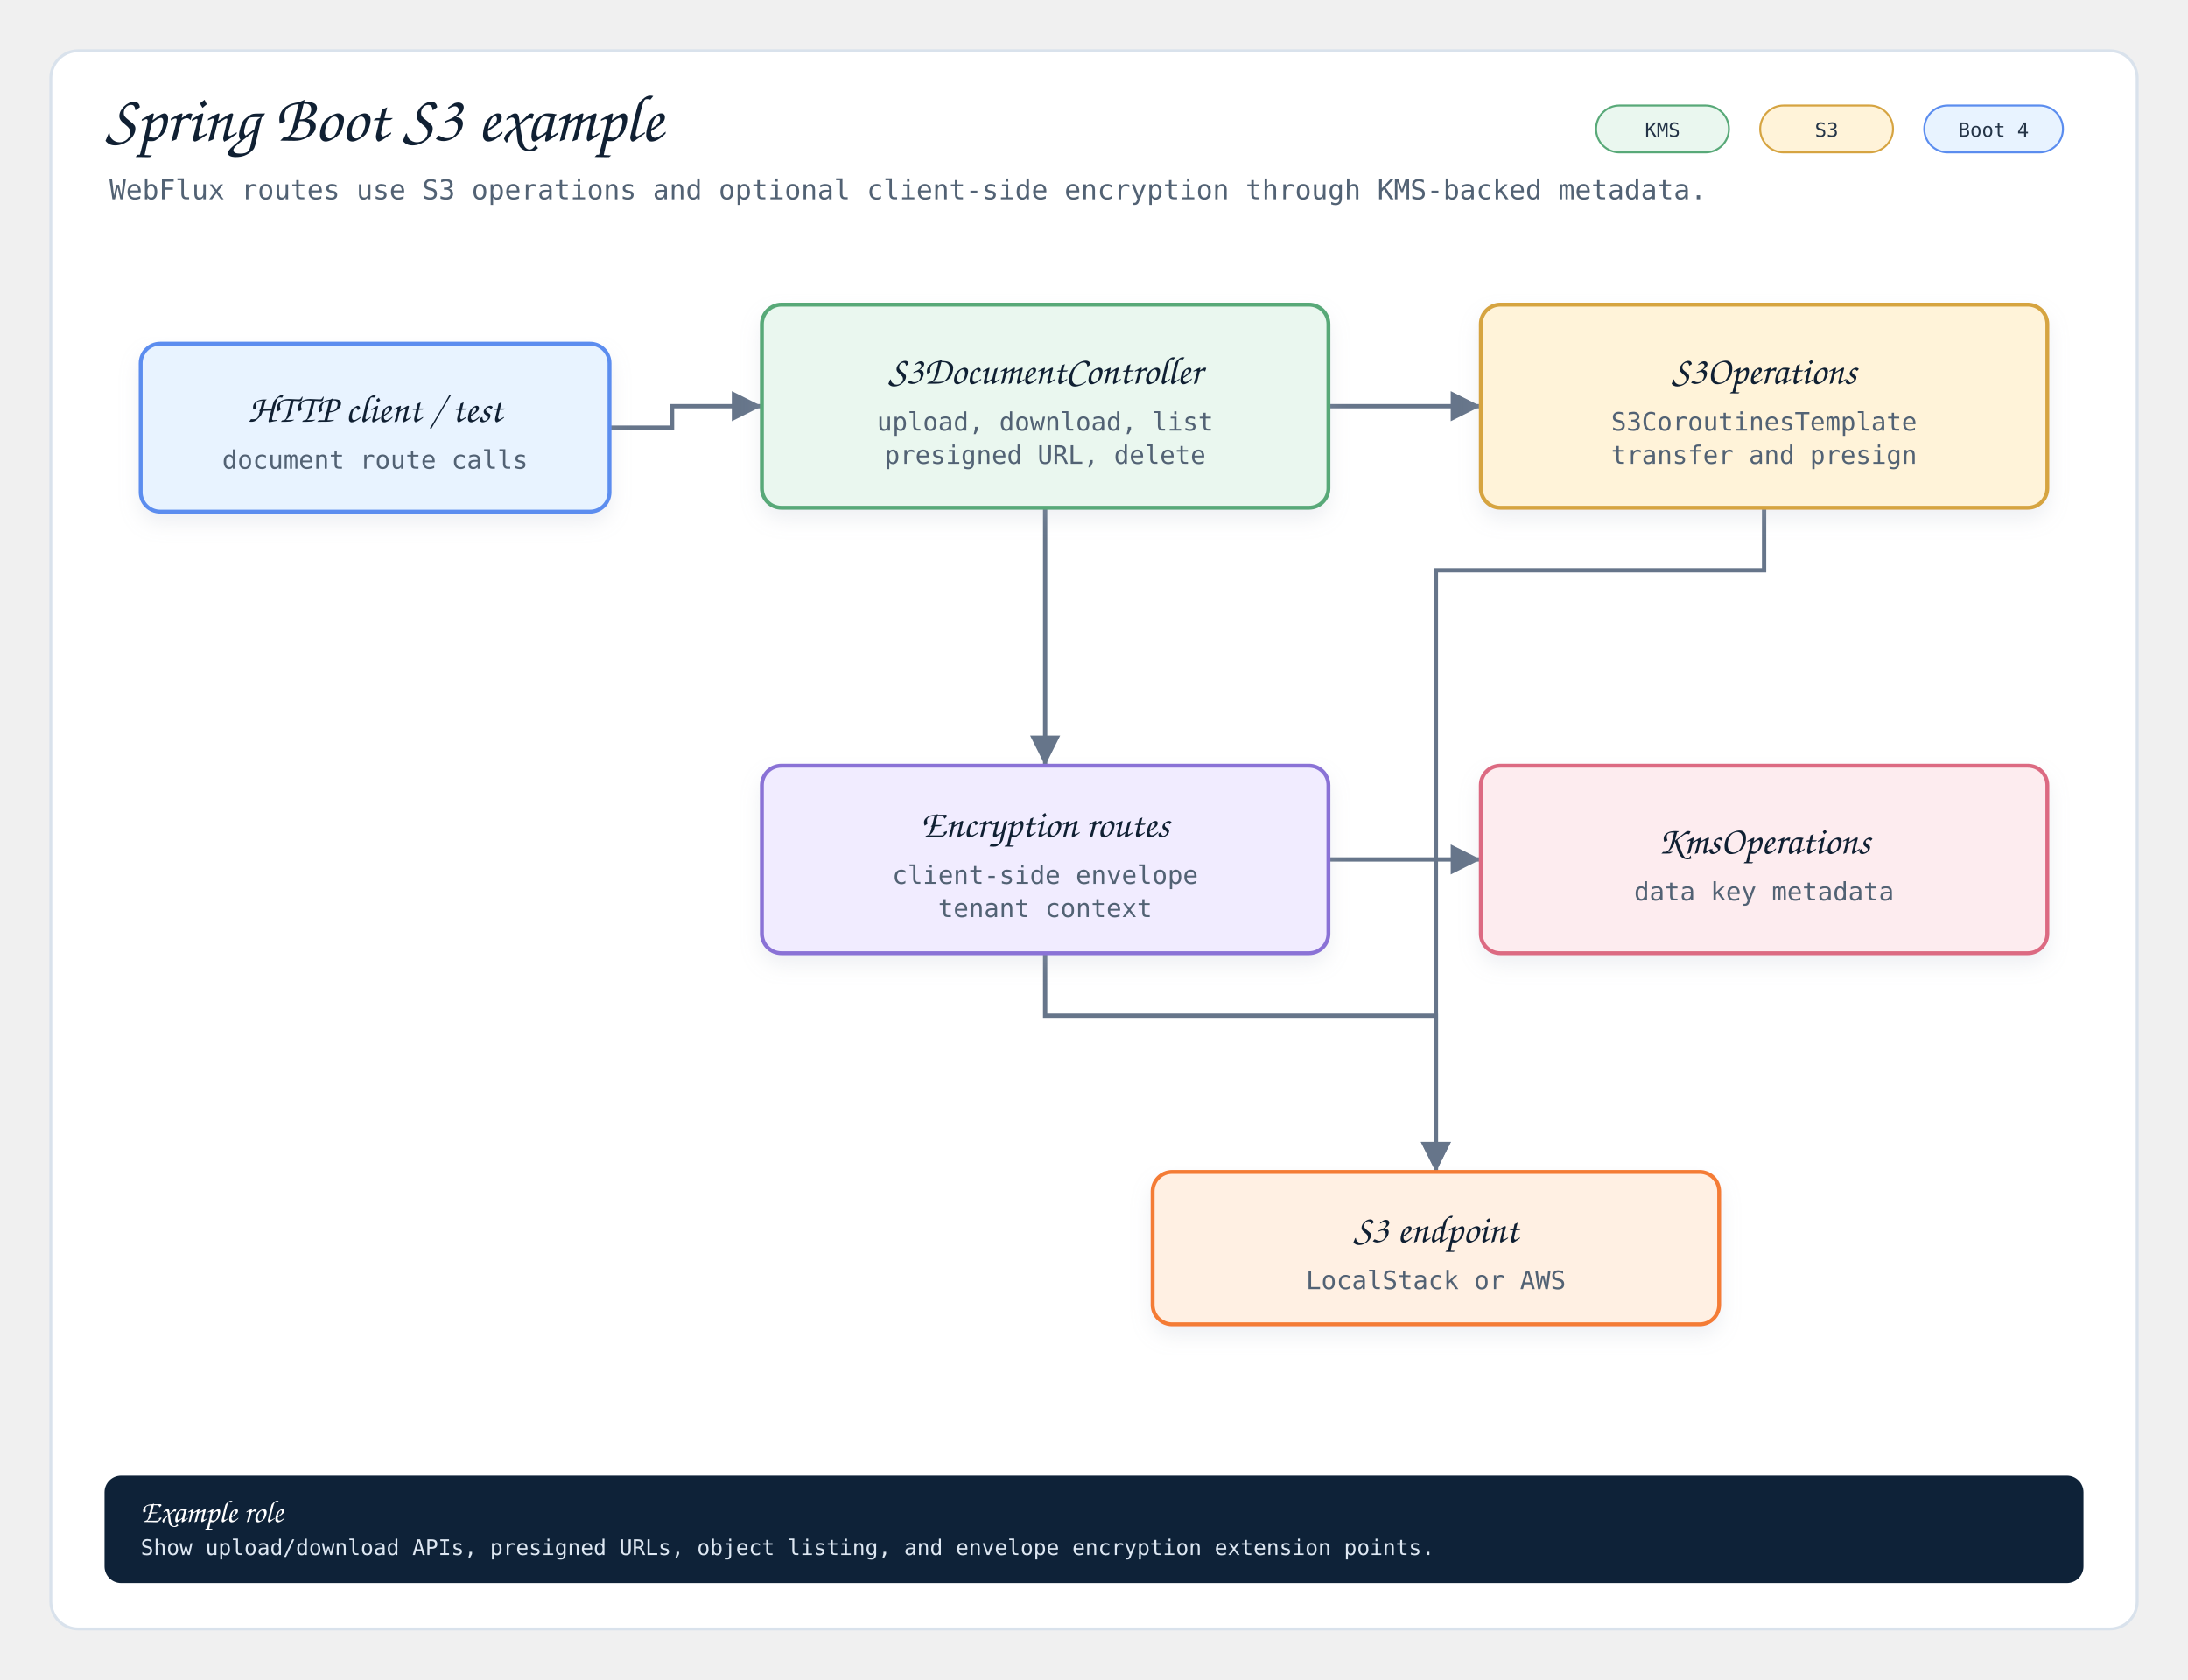
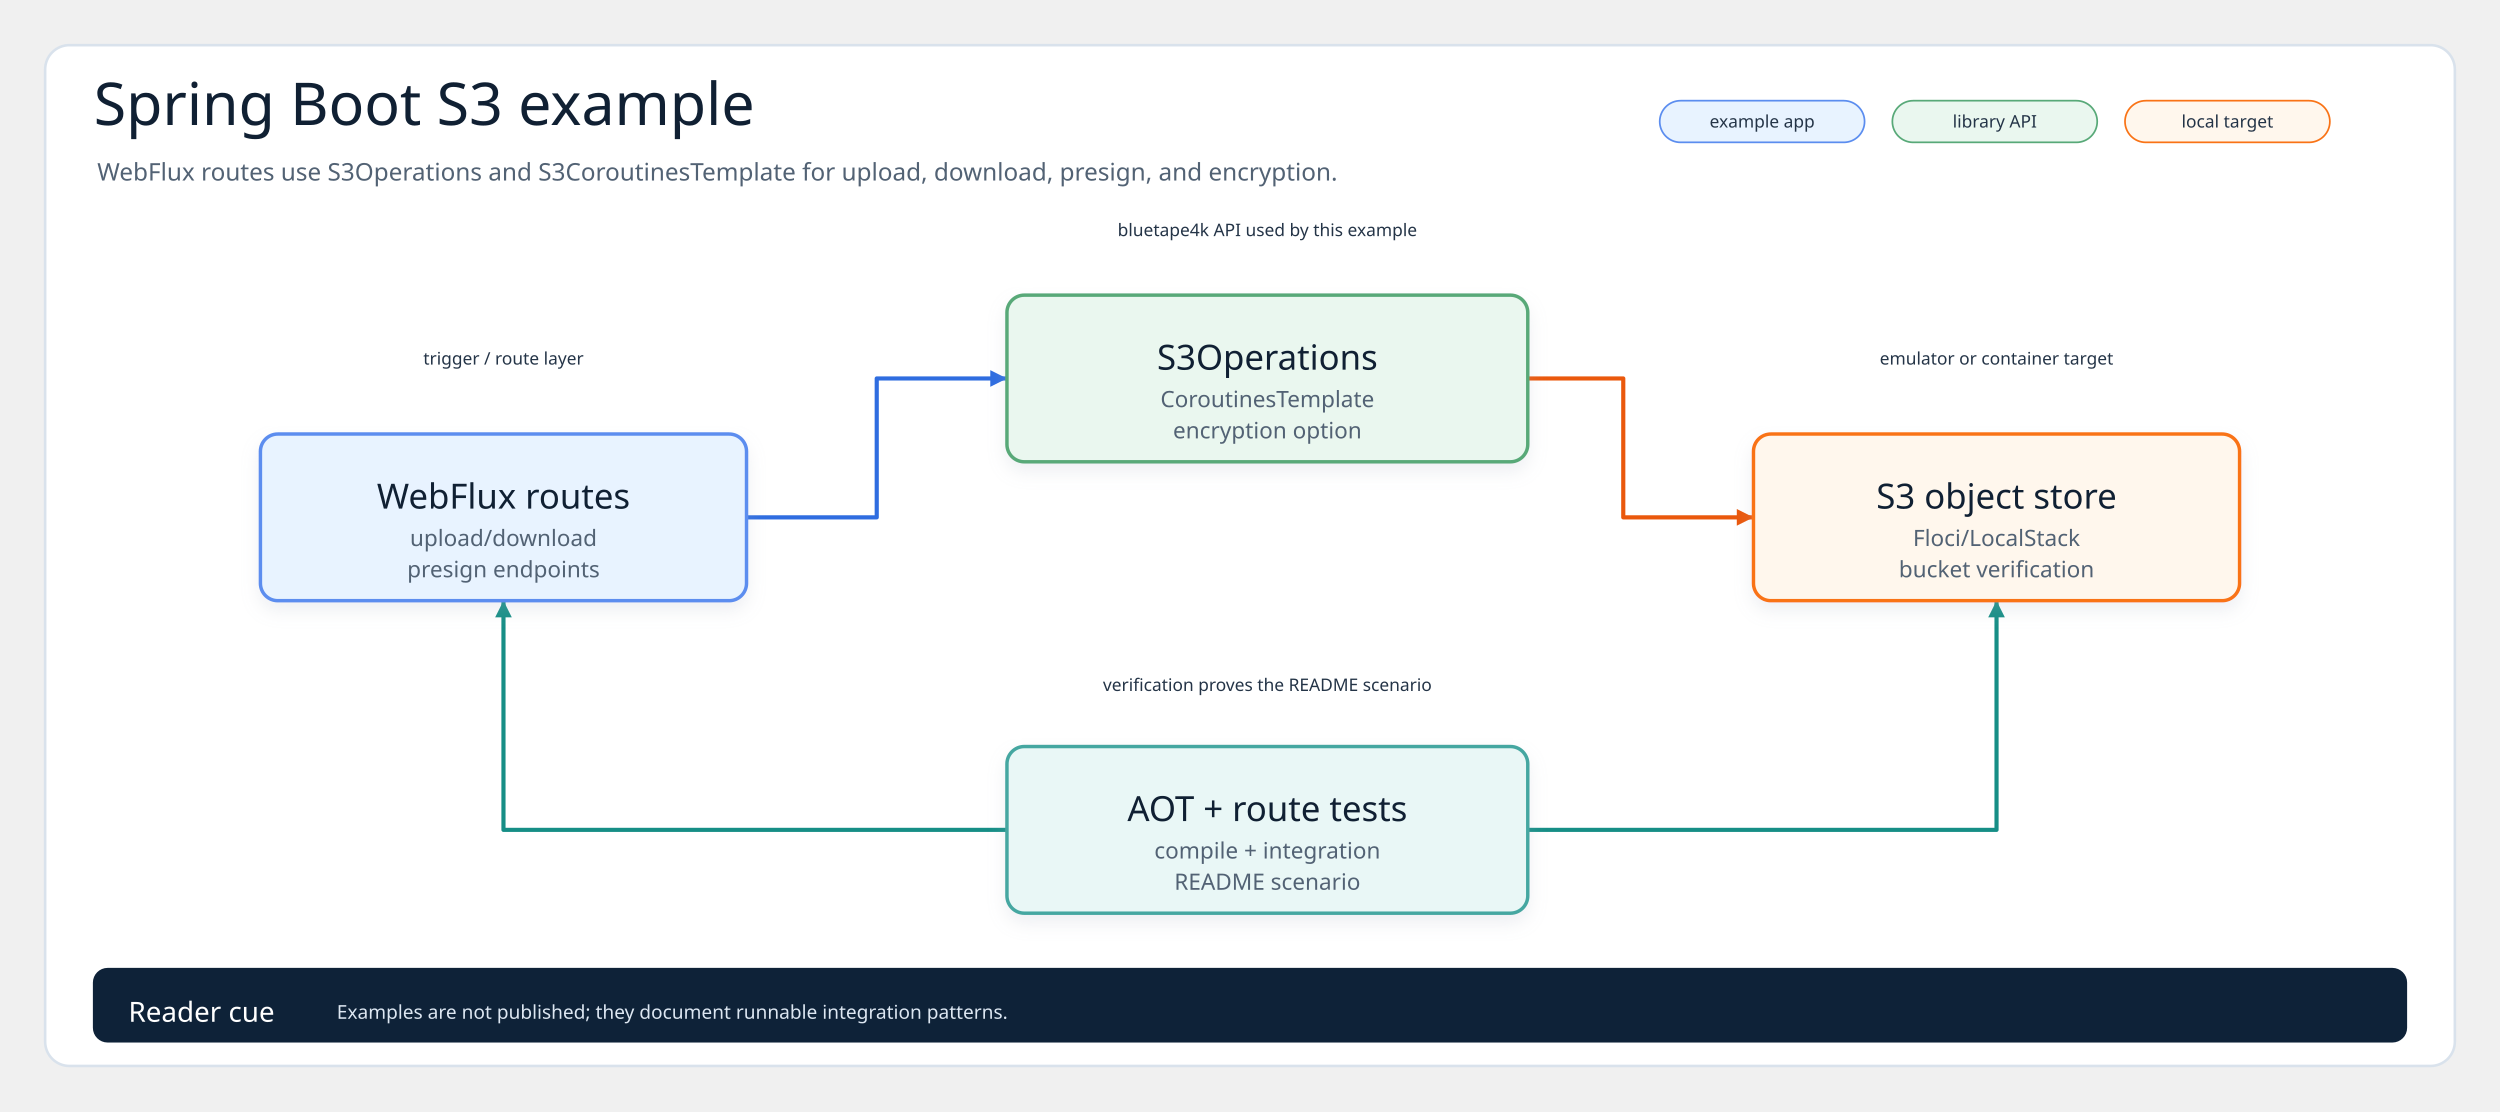
- <svg xmlns="http://www.w3.org/2000/svg" width="1120" height="860" viewBox="0 0 1120 860" role="img" aria-label="Spring Boot S3 example">
+ <svg xmlns="http://www.w3.org/2000/svg" width="1440" height="640" viewBox="0 0 1440 640" role="img" aria-label="Spring Boot S3 example">
  <defs>
-     <marker id="arrow" markerWidth="9" markerHeight="9" refX="8" refY="4.5" orient="auto" markerUnits="strokeWidth">
-       <path d="M1,1 L8,4.5 L1,8 Z" fill="#66758A" />
-     </marker>
    <filter id="shadow" x="-10%" y="-10%" width="120%" height="130%">
      <feDropShadow dx="0" dy="5" stdDeviation="5" flood-color="#AAB7C6" flood-opacity="0.20" />
    </filter>
  </defs>
  <style>
  svg{background:#F5F7FA}
  .frame{fill:#FFFFFF;stroke:#D9E2EC;stroke-width:1.5}
-   .title{font-family:"Architects Daughter","Comic Sans MS",cursive;font-size:34px;fill:#102033}
-   .subtitle,.detail,.footer-detail{font-family:"Comic Mono","SFMono-Regular",Menlo,monospace;fill:#526274}
+   .title{font-family:"Architects Daughter";font-size:34px;fill:#102033}
+   .seqTitle{font-family:"Architects Daughter";font-size:44px;fill:#102033}
+   .seqSubtitle{font-family:"Comic Mono";font-size:16px;fill:#526274}
+   .seqParticipantTitle{font-family:"Architects Daughter";font-size:24px;fill:#102033}
+   .seqParticipantDetail{font-family:"Comic Mono";font-size:13px;fill:#526274}
+   .subtitle,.detail,.tiny,.label{font-family:"Comic Mono";fill:#526274}
  .subtitle{font-size:14px}
-   .card-title{font-family:"Architects Daughter","Comic Sans MS",cursive;font-size:20px;fill:#102033}
+   .label{font-size:12px;fill:#344456}
+   .card-title{font-family:"Architects Daughter";font-size:20px;fill:#102033}
  .detail{font-size:13px}
-   .chip{font-family:"Comic Mono","SFMono-Regular",Menlo,monospace;font-size:10px;fill:#243447}
+   .tiny{font-size:10px}
+   .chip{font-family:"Comic Mono";font-size:10px;fill:#243447}
  .card{stroke-width:2;filter:url(#shadow)}
-   .edge{fill:none;stroke-width:2.2;marker-end:url(#arrow)}
-   .edge-label{font-family:"Comic Mono","SFMono-Regular",Menlo,monospace;font-size:11px;fill:#344456}
-   .label-bg{fill:#FFFFFF;stroke:#D9E2EC}
+   .edge{fill:none;stroke-width:2.4;stroke-linecap:round;stroke-linejoin:round}
+   .seq{fill:none;stroke-width:3;stroke-linecap:round;stroke-linejoin:round}
+   .seqReturn{fill:none;stroke-width:2.7;stroke-linecap:round;stroke-linejoin:round;stroke-dasharray:8 7}
+   .labelPill{fill:#FFFFFF;stroke:#D6E3EF;stroke-width:1.4}
+   .numberBadge{font-family:"Comic Mono";font-size:12px;fill:#FFFFFF}
+   .altBox{fill:#FFFFFF;fill-opacity:.44;stroke:#D6A441;stroke-width:1.8;stroke-dasharray:8 8}
+   .activation{stroke-width:1.4}
  .footer{fill:#0E2238;stroke:#0E2238}
-   .footer-title{font-family:"Architects Daughter","Comic Sans MS",cursive;font-size:16px;fill:#FFFFFF}
-   .footer-detail{font-size:11px;fill:#DDE7F2}
+   .footer-title{font-family:"Architects Daughter";font-size:16px;fill:#FFFFFF}
+   .footer-detail{font-family:"Comic Mono";font-size:11px;fill:#DDE7F2}
+   .seq-line{stroke:#CBD5E1;stroke-width:1.6;stroke-dasharray:6 8}
+   .bar-label{font-family:"Architects Daughter";font-size:17px;fill:#102033}
</style>
-   <rect x="26" y="26" width="1068" height="808" rx="14" class="frame" />
+   <defs>
+     <marker id="arrow-blue" viewBox="0 0 5 5" markerWidth="5" markerHeight="5" refX="4.5" refY="2.5" orient="auto" markerUnits="strokeWidth">
+       <path d="M 0.5 0.5 L 4.5 2.5 L 0.5 4.5 Z" fill="#2F6DE0" />
+     </marker>
+     <marker id="arrow-green" viewBox="0 0 5 5" markerWidth="5" markerHeight="5" refX="4.5" refY="2.5" orient="auto" markerUnits="strokeWidth">
+       <path d="M 0.5 0.5 L 4.5 2.5 L 0.5 4.5 Z" fill="#2F8B57" />
+     </marker>
+     <marker id="arrow-teal" viewBox="0 0 5 5" markerWidth="5" markerHeight="5" refX="4.5" refY="2.5" orient="auto" markerUnits="strokeWidth">
+       <path d="M 0.5 0.5 L 4.5 2.5 L 0.5 4.5 Z" fill="#168E86" />
+     </marker>
+     <marker id="arrow-amber" viewBox="0 0 5 5" markerWidth="5" markerHeight="5" refX="4.5" refY="2.5" orient="auto" markerUnits="strokeWidth">
+       <path d="M 0.5 0.5 L 4.5 2.5 L 0.5 4.5 Z" fill="#B98518" />
+     </marker>
+     <marker id="arrow-rose" viewBox="0 0 5 5" markerWidth="5" markerHeight="5" refX="4.5" refY="2.5" orient="auto" markerUnits="strokeWidth">
+       <path d="M 0.5 0.5 L 4.5 2.5 L 0.5 4.5 Z" fill="#C74E68" />
+     </marker>
+     <marker id="arrow-violet" viewBox="0 0 5 5" markerWidth="5" markerHeight="5" refX="4.5" refY="2.5" orient="auto" markerUnits="strokeWidth">
+       <path d="M 0.5 0.5 L 4.5 2.5 L 0.5 4.5 Z" fill="#7255C7" />
+     </marker>
+     <marker id="arrow-orange" viewBox="0 0 5 5" markerWidth="5" markerHeight="5" refX="4.5" refY="2.5" orient="auto" markerUnits="strokeWidth">
+       <path d="M 0.5 0.5 L 4.5 2.5 L 0.5 4.5 Z" fill="#EA580C" />
+     </marker>
+     <marker id="arrow-slate" viewBox="0 0 5 5" markerWidth="5" markerHeight="5" refX="4.5" refY="2.5" orient="auto" markerUnits="strokeWidth">
+       <path d="M 0.5 0.5 L 4.5 2.5 L 0.5 4.5 Z" fill="#475569" />
+     </marker>
+   </defs>
+   <rect x="26" y="26" width="1388" height="588" rx="14" class="frame" />
  <text class="title" x="54" y="72">Spring Boot S3 example</text>
-   <text class="subtitle" x="56" y="102">WebFlux routes use S3 operations and optional client-side encryption through KMS-backed metadata.</text>
-   <rect x="985" y="54" width="71" height="24" rx="12" fill="#E8F3FF" stroke="#5B8DEF" />
-   <text class="chip" x="1020.5" y="70" text-anchor="middle">Boot 4</text>
-   <rect x="901" y="54" width="68" height="24" rx="12" fill="#FFF3D9" stroke="#D6A441" />
-   <text class="chip" x="935" y="70" text-anchor="middle">S3</text>
-   <rect x="817" y="54" width="68" height="24" rx="12" fill="#EAF7EF" stroke="#58A978" />
-   <text class="chip" x="851" y="70" text-anchor="middle">KMS</text>
+   <text class="subtitle" x="56" y="104">WebFlux routes use S3Operations and S3CoroutinesTemplate for upload, download, presign, and encryption.</text>
  <g>
-     <g>
-       <path class="edge" d="M312 219 L344 219 L344 208 L390 208" stroke="#66758A" />
-     </g>
-     <g>
-       <path class="edge" d="M680 208 L712 208 L712 208 L758 208" stroke="#66758A" />
-     </g>
-     <g>
-       <path class="edge" d="M535 260 L535 292 L535 292 L535 392" stroke="#66758A" />
-     </g>
-     <g>
-       <path class="edge" d="M680 440 L712 440 L712 440 L758 440" stroke="#66758A" />
-     </g>
-     <g>
-       <path class="edge" d="M903 260 L903 292 L735 292 L735 600" stroke="#66758A" />
-     </g>
-     <g>
-       <path class="edge" d="M535 488 L535 520 L735 520 L735 600" stroke="#66758A" />
-     </g>
+     <rect x="956" y="58" width="118" height="24" rx="12" fill="#E8F3FF" stroke="#5B8DEF" />
+     <text class="chip" x="1015.0" y="70" text-anchor="middle" dominant-baseline="middle">example app</text>
  </g>
-   <g id="client">
-     <rect class="card" x="72" y="176" width="240" height="86" rx="10" fill="#E8F3FF" stroke="#5B8DEF" />
-     <text class="card-title" x="192" y="216" text-anchor="middle">HTTP client / test</text>
-     <text class="detail" x="192" y="240" text-anchor="middle">document route calls</text>
+   <g>
+     <rect x="1090" y="58" width="118" height="24" rx="12" fill="#EAF7EF" stroke="#58A978" />
+     <text class="chip" x="1149.0" y="70" text-anchor="middle" dominant-baseline="middle">library API</text>
  </g>
-   <g id="controller">
-     <rect class="card" x="390" y="156" width="290" height="104" rx="10" fill="#EAF7EF" stroke="#58A978" />
-     <text class="card-title" x="535" y="196.5" text-anchor="middle">S3DocumentController</text>
-     <text class="detail" x="535" y="220.5" text-anchor="middle">upload, download, list</text>
-     <text class="detail" x="535" y="237.5" text-anchor="middle">presigned URL, delete</text>
+   <g>
+     <rect x="1224" y="58" width="118" height="24" rx="12" fill="#FFF7ED" stroke="#F97316" />
+     <text class="chip" x="1283.0" y="70" text-anchor="middle" dominant-baseline="middle">local target</text>
  </g>
-   <g id="ops">
-     <rect class="card" x="758" y="156" width="290" height="104" rx="10" fill="#FFF3D9" stroke="#D6A441" />
-     <text class="card-title" x="903" y="196.5" text-anchor="middle">S3Operations</text>
-     <text class="detail" x="903" y="220.5" text-anchor="middle">S3CoroutinesTemplate</text>
-     <text class="detail" x="903" y="237.5" text-anchor="middle">transfer and presign</text>
+   <text class="chip" x="290" y="210" text-anchor="middle">trigger / route layer</text>
+   <text class="chip" x="730" y="136" text-anchor="middle">bluetape4k API used by this example</text>
+   <text class="chip" x="1150" y="210" text-anchor="middle">emulator or container target</text>
+   <text class="chip" x="730" y="398" text-anchor="middle">verification proves the README scenario</text>
+   <g id="routes">
+     <path class="edge" d="M 430.0 298.0 L 505.0 298.0 L 505.0 218.0 L 580.0 218.0" stroke="#2F6DE0" marker-end="url(#arrow-blue)" />
+     <path class="edge" d="M 880.0 218.0 L 935.0 218.0 L 935.0 298.0 L 1010.0 298.0" stroke="#EA580C" marker-end="url(#arrow-orange)" />
+     <path class="edge" d="M 580.0 478.0 L 290.0 478.0 L 290.0 346.0" stroke="#168E86" marker-end="url(#arrow-teal)" />
+     <path class="edge" d="M 880.0 478.0 L 1150.0 478.0 L 1150.0 346.0" stroke="#168E86" marker-end="url(#arrow-teal)" />
  </g>
-   <g id="encrypt">
-     <rect class="card" x="390" y="392" width="290" height="96" rx="10" fill="#F1ECFF" stroke="#8A72D6" />
-     <text class="card-title" x="535" y="428.5" text-anchor="middle">Encryption routes</text>
-     <text class="detail" x="535" y="452.5" text-anchor="middle">client-side envelope</text>
-     <text class="detail" x="535" y="469.5" text-anchor="middle">tenant context</text>
+   <g id="route">
+     <rect class="card" x="150.0" y="250.0" width="280.0" height="96.0" rx="10" fill="#E8F3FF" stroke="#5B8DEF" />
+     <text class="card-title" x="290.0" y="286.0" text-anchor="middle" dominant-baseline="middle">WebFlux routes</text>
+     <text class="detail" x="290.0" y="310.0" text-anchor="middle" dominant-baseline="middle">upload/download</text>
+     <text class="detail" x="290.0" y="328.0" text-anchor="middle" dominant-baseline="middle">presign endpoints</text>
  </g>
-   <g id="kms">
-     <rect class="card" x="758" y="392" width="290" height="96" rx="10" fill="#FDECEF" stroke="#DC6B82" />
-     <text class="card-title" x="903" y="437" text-anchor="middle">KmsOperations</text>
-     <text class="detail" x="903" y="461" text-anchor="middle">data key metadata</text>
+   <g id="module">
+     <rect class="card" x="580.0" y="170.0" width="300.0" height="96.0" rx="10" fill="#EAF7EF" stroke="#58A978" />
+     <text class="card-title" x="730.0" y="206.0" text-anchor="middle" dominant-baseline="middle">S3Operations</text>
+     <text class="detail" x="730.0" y="230.0" text-anchor="middle" dominant-baseline="middle">CoroutinesTemplate</text>
+     <text class="detail" x="730.0" y="248.0" text-anchor="middle" dominant-baseline="middle">encryption option</text>
  </g>
-   <g id="s3">
-     <rect class="card" x="590" y="600" width="290" height="78" rx="10" fill="#FFF0E3" stroke="#F47B36" />
-     <text class="card-title" x="735" y="636" text-anchor="middle">S3 endpoint</text>
-     <text class="detail" x="735" y="660" text-anchor="middle">LocalStack or AWS</text>
+   <g id="service">
+     <rect class="card" x="1010.0" y="250.0" width="280.0" height="96.0" rx="10" fill="#FFF7ED" stroke="#F97316" />
+     <text class="card-title" x="1150.0" y="286.0" text-anchor="middle" dominant-baseline="middle">S3 object store</text>
+     <text class="detail" x="1150.0" y="310.0" text-anchor="middle" dominant-baseline="middle">Floci/LocalStack</text>
+     <text class="detail" x="1150.0" y="328.0" text-anchor="middle" dominant-baseline="middle">bucket verification</text>
  </g>
-   <rect class="footer" x="54" y="756" width="1012" height="54" rx="8" />
-   <text class="footer-title" x="72" y="775" dominant-baseline="middle">Example role</text>
-   <text class="footer-detail" x="72" y="793" dominant-baseline="middle">Show upload/download APIs, presigned URLs, object listing, and envelope encryption extension points.</text>
+   <g id="tests">
+     <rect class="card" x="580.0" y="430.0" width="300.0" height="96.0" rx="10" fill="#E9F7F6" stroke="#45A7A1" />
+     <text class="card-title" x="730.0" y="466.0" text-anchor="middle" dominant-baseline="middle">AOT + route tests</text>
+     <text class="detail" x="730.0" y="490.0" text-anchor="middle" dominant-baseline="middle">compile + integration</text>
+     <text class="detail" x="730.0" y="508.0" text-anchor="middle" dominant-baseline="middle">README scenario</text>
+   </g>
+   <rect class="footer" x="54" y="558" width="1332" height="42" rx="8" />
+   <text class="footer-title" x="74" y="583" dominant-baseline="middle">Reader cue</text>
+   <text class="footer-detail" x="194" y="583" dominant-baseline="middle">Examples are not published; they document runnable integration patterns.</text>
</svg>
